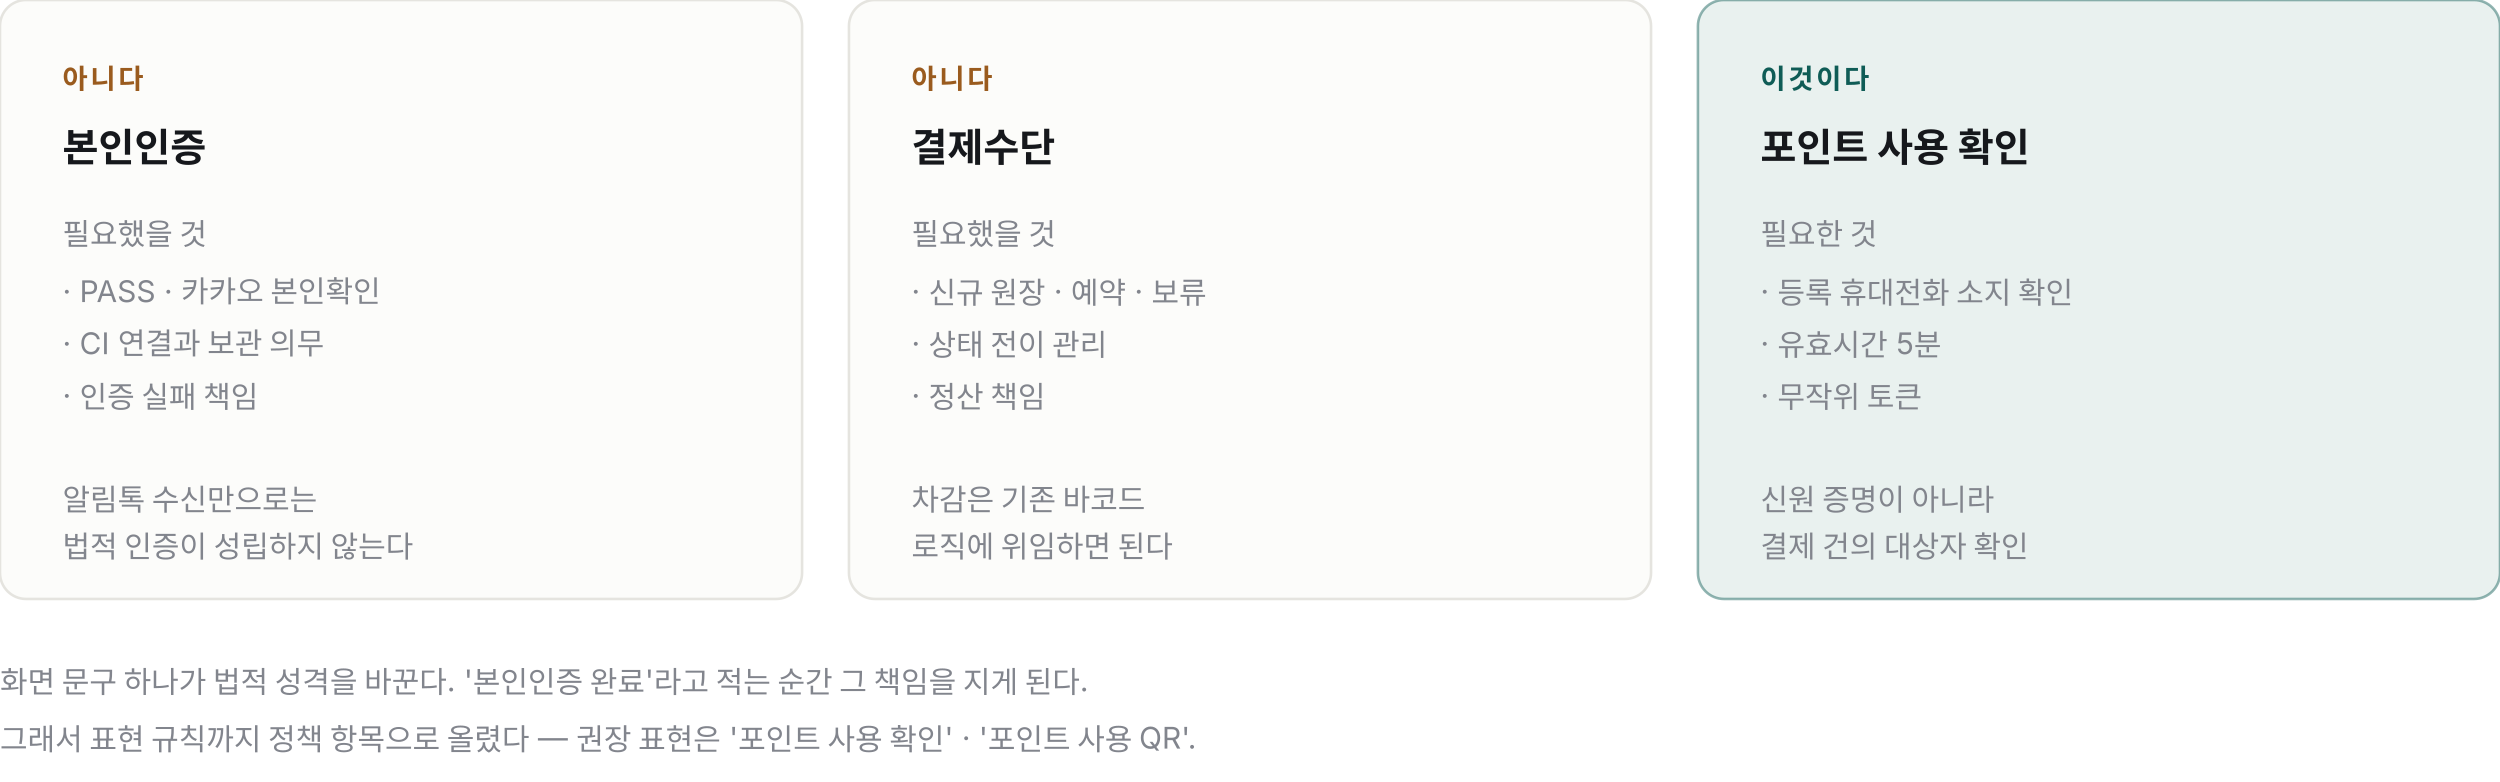
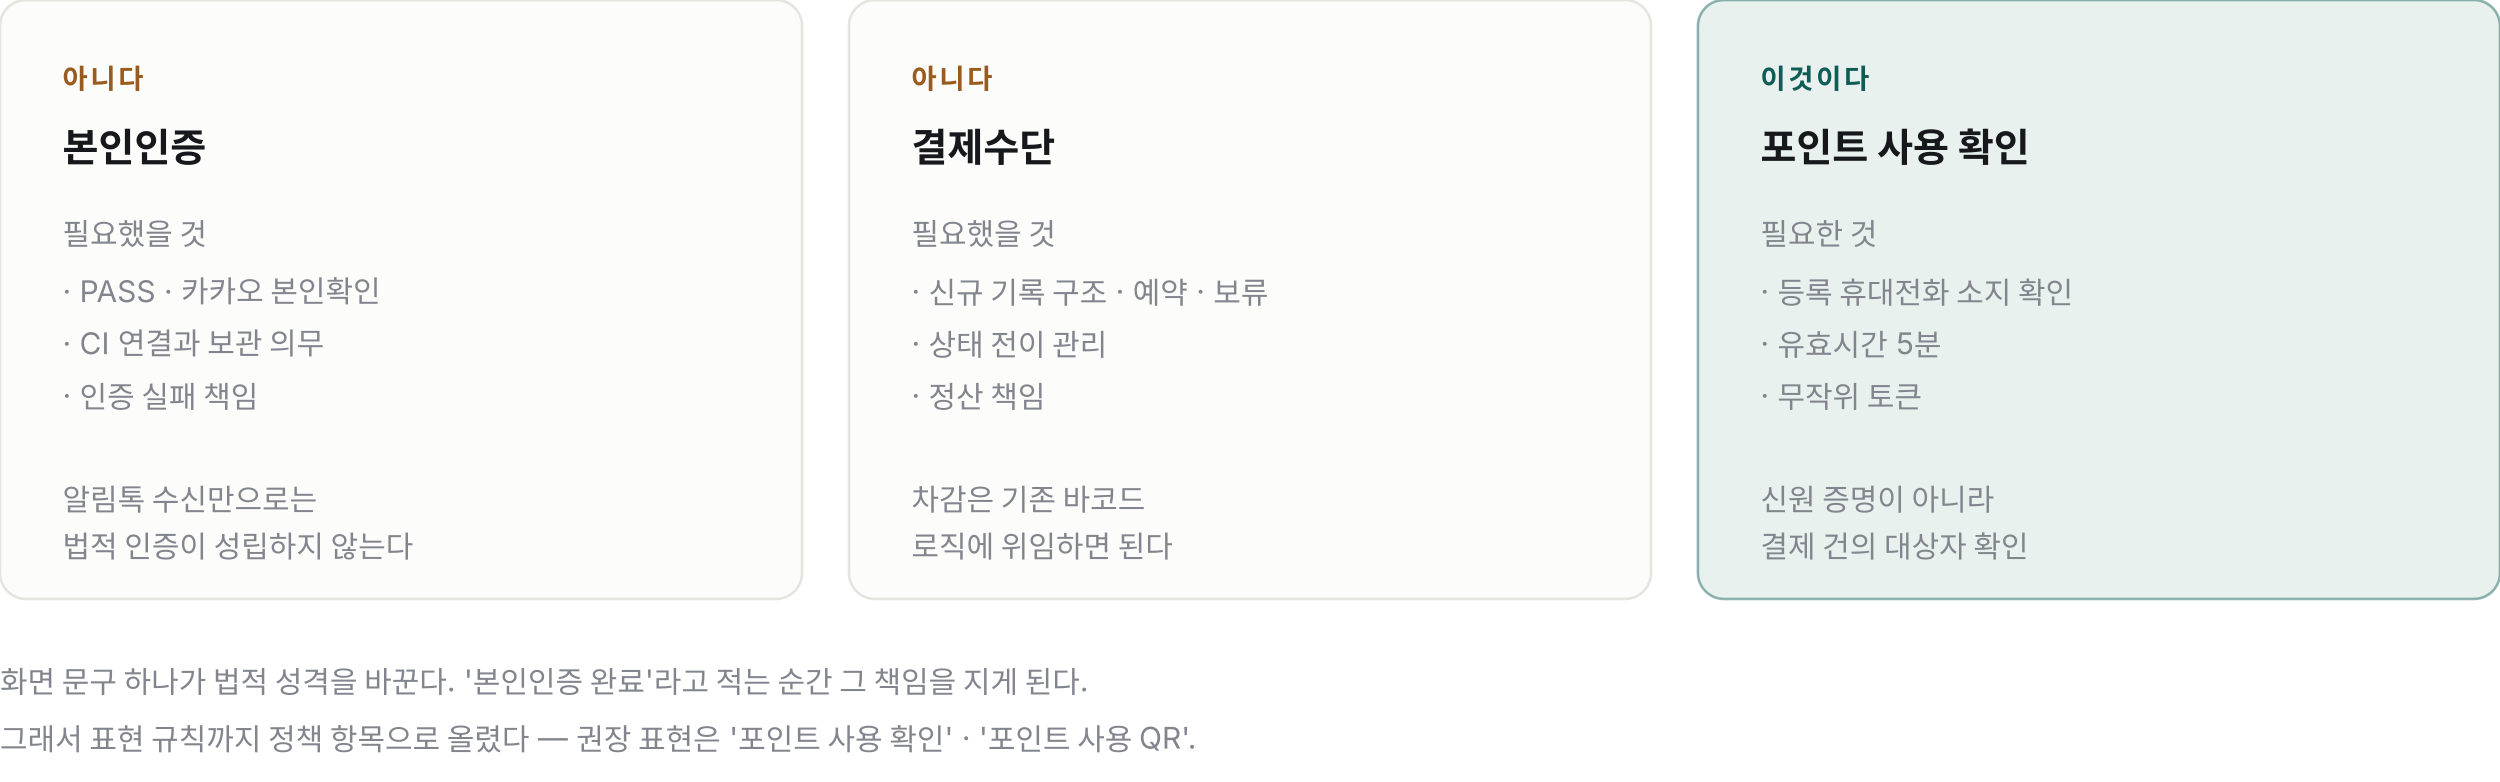
<svg xmlns="http://www.w3.org/2000/svg" viewBox="0 0 960 300" width="960" height="300" role="img" aria-label="본인인증 결제수단 포인트 사용 확인의 개념 경계">
  <style>
    .t{font-family:Pretendard,-apple-system,"Apple SD Gothic Neo",system-ui,sans-serif}
    .k{font-size:10.5px;font-weight:600;letter-spacing:.1em}
    .l{font-size:15px;font-weight:600;fill:#16181c}
    .s{font-size:11.5px;fill:#82858d}
    .bx{fill:#fcfcfa;stroke:#e5e4df}
  </style>
  <g class="t">
    <rect class="bx" x="0" y="0" width="308" height="230" rx="10" />
    <text x="24" y="34" class="k" fill="#9a5b1e">아니다</text>
    <text x="24" y="62" class="l">본인인증</text>
    <text x="24" y="94" class="s">필요했을 것</text>
    <text x="24" y="116" class="s">· PASS · 카카오 본인확인</text>
    <text x="24" y="136" class="s">· CI 연결과 보관 의무</text>
    <text x="24" y="156" class="s">· 인증 실패 책임</text>
    <text x="24" y="196" class="s" fill="#9a5b1e">알림톡 수신만으로는</text>
    <text x="24" y="214" class="s" fill="#9a5b1e">법적 인증이 성립하지 않는다</text>
    <rect class="bx" x="326" y="0" width="308" height="230" rx="10" />
    <text x="350" y="34" class="k" fill="#9a5b1e">아니다</text>
    <text x="350" y="62" class="l">결제수단</text>
    <text x="350" y="94" class="s">필요했을 것</text>
-     <text x="350" y="116" class="s">· 신규 원장 · 예약 · 보류</text>
+     <text x="350" y="116" class="s">· 신규 기록 구조 · 예약 · 보류</text>
    <text x="350" y="136" class="s">· 상태 전이 관리</text>
    <text x="350" y="156" class="s">· 정산 책임</text>
    <text x="350" y="196" class="s" fill="#9a5b1e">차감은 기존 바코드</text>
    <text x="350" y="214" class="s" fill="#9a5b1e">로직에 위임하면 된다</text>
    <rect x="652" y="0" width="308" height="230" rx="10" fill="#e9f1ef" stroke="#0f5c56" stroke-opacity=".45" />
    <text x="676" y="34" class="k" fill="#0f5c56">이것이다</text>
    <text x="676" y="62" class="l" fill="#0f5c56">포인트 사용 확인</text>
    <text x="676" y="94" class="s">필요한 것</text>
    <text x="676" y="116" class="s">· 등록 휴대전화 소지 확인</text>
    <text x="676" y="136" class="s">· 유효시간 5분</text>
    <text x="676" y="156" class="s">· 무작위 토큰</text>
    <text x="676" y="196" class="s" fill="#0f5c56">신원 증명이 아니라</text>
    <text x="676" y="214" class="s" fill="#0f5c56">결제 건의 대상자 확인</text>
    <text x="0" y="266" class="s">화면 문구 하나가 법적 성격을 바꾼다. '본인인증 완료'라고 적는 순간 그 책임을 지게 된다.</text>
    <text x="0" y="288" class="s">그래서 표현 규칙까지 정책 항목으로 올렸다 — 권장 표현은 '포인트 사용 확인' · '포인트 사용 QR'.</text>
  </g>
</svg>
